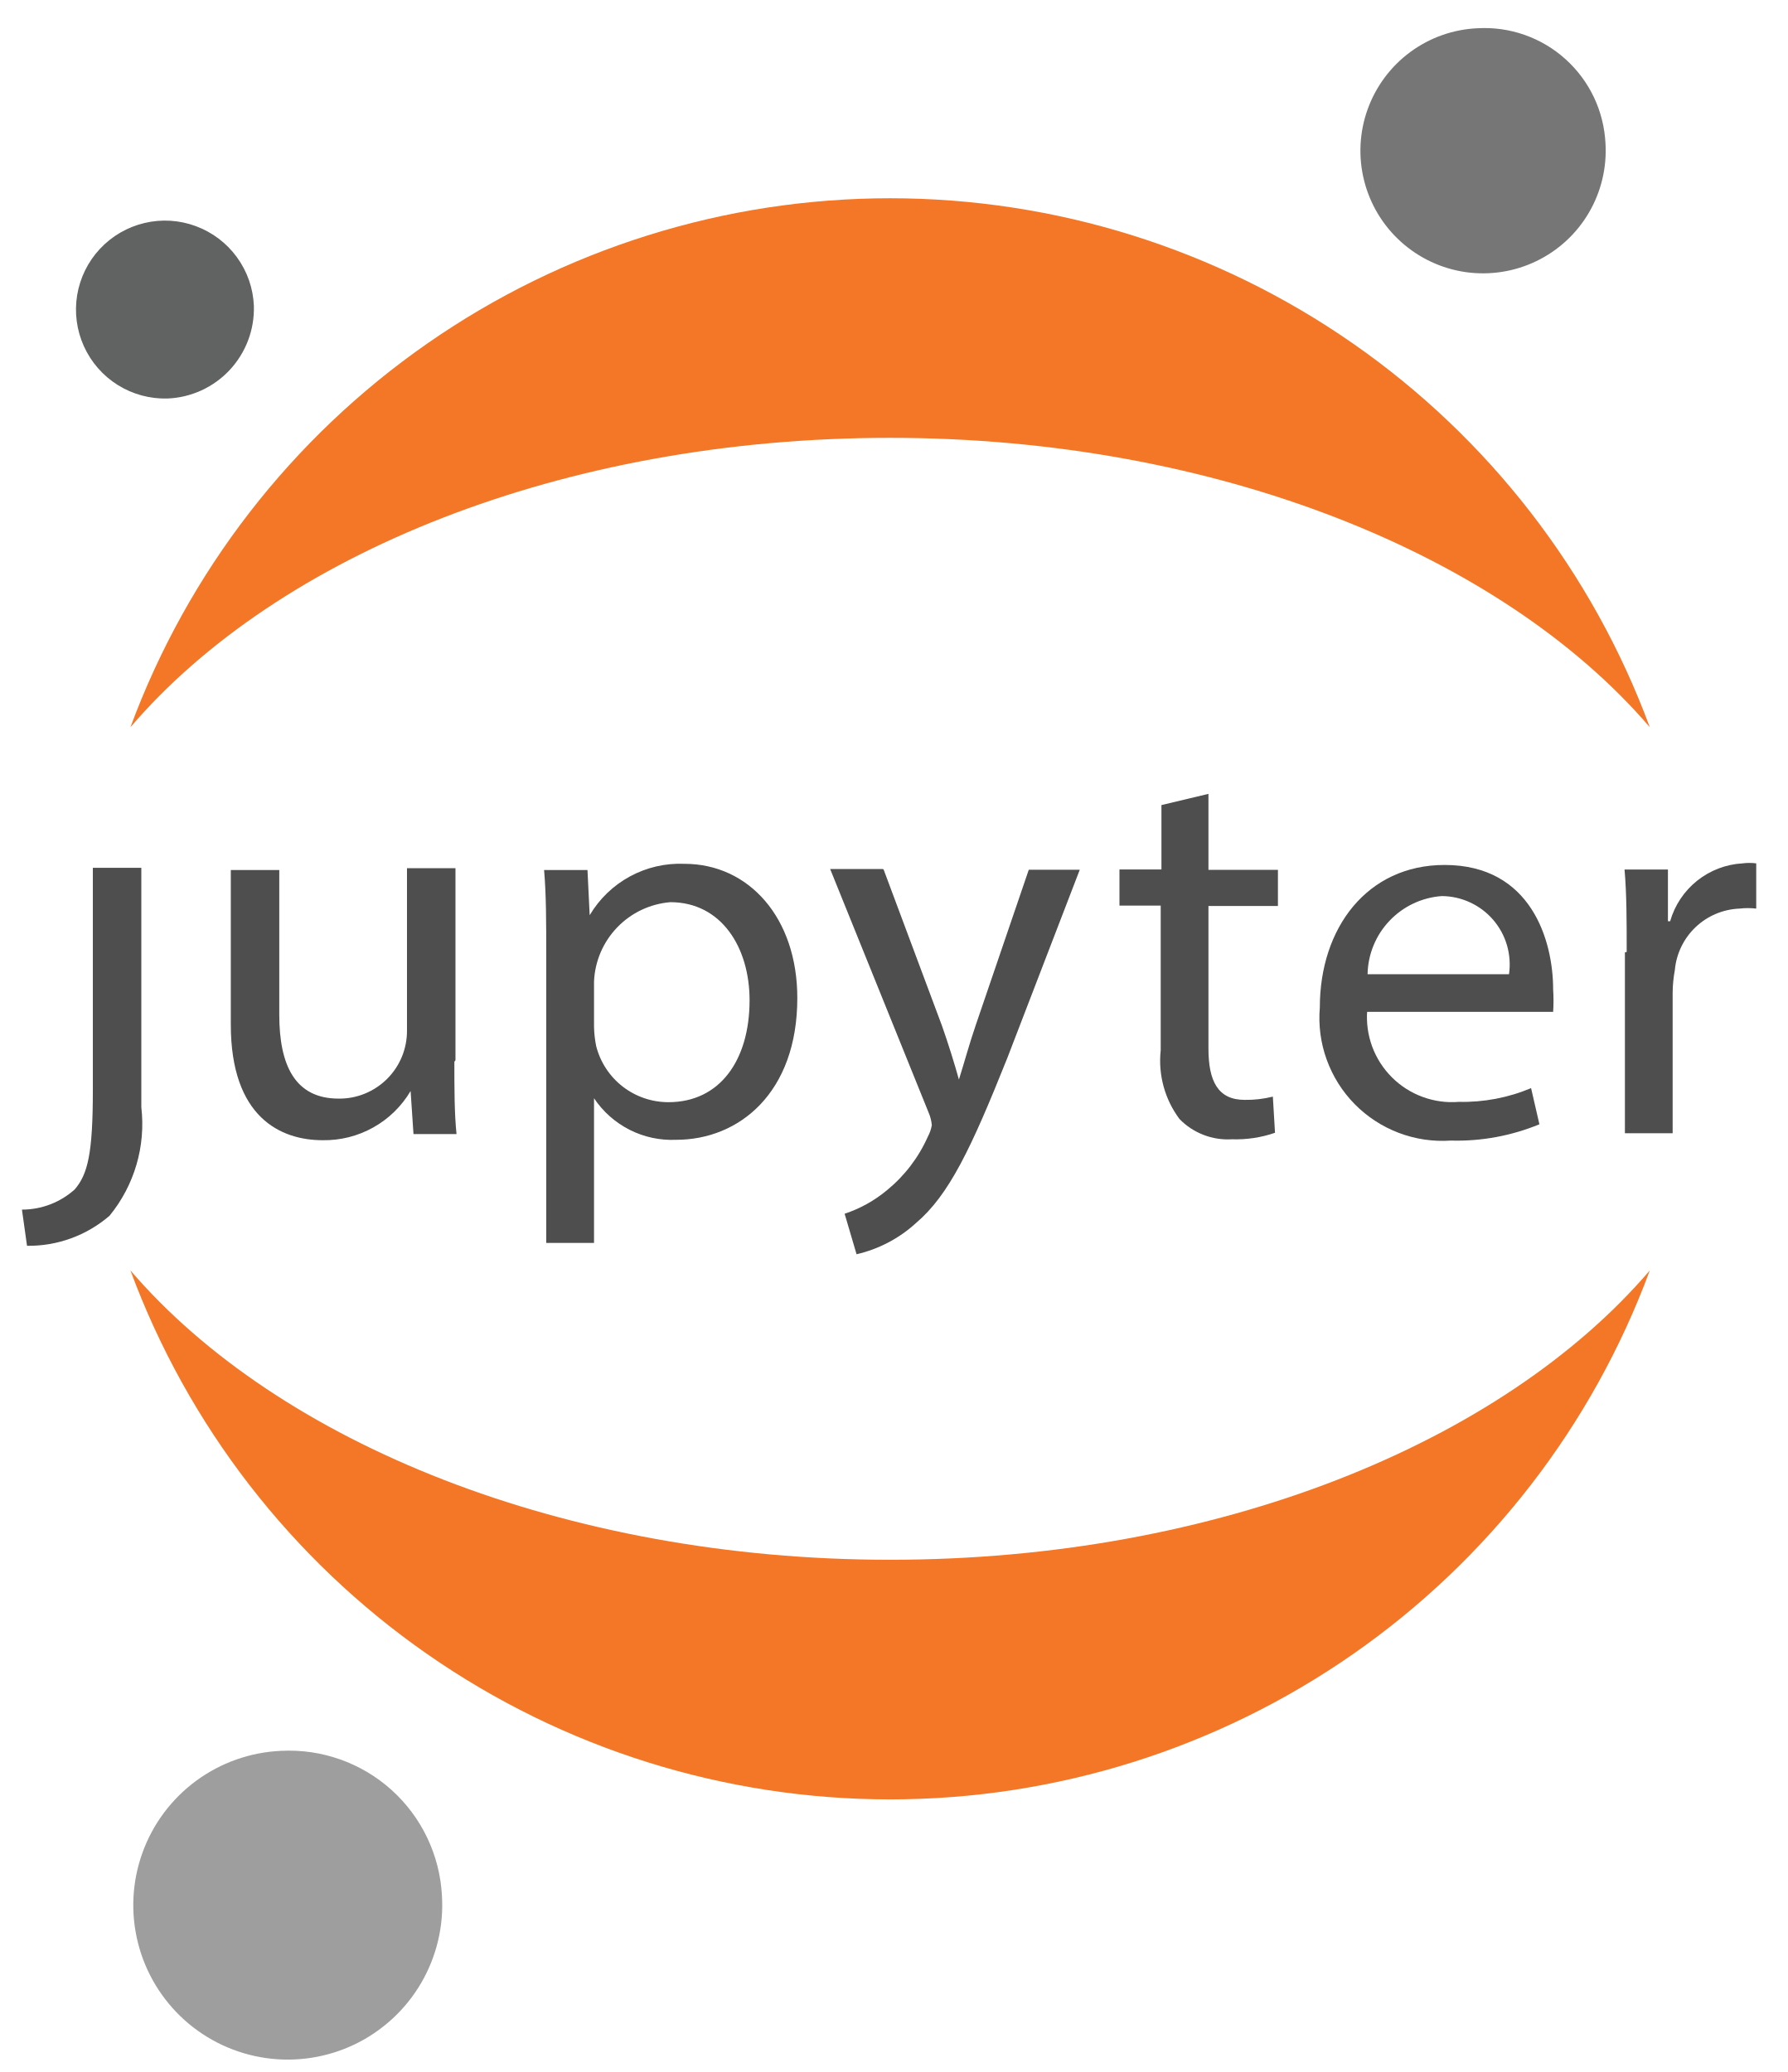
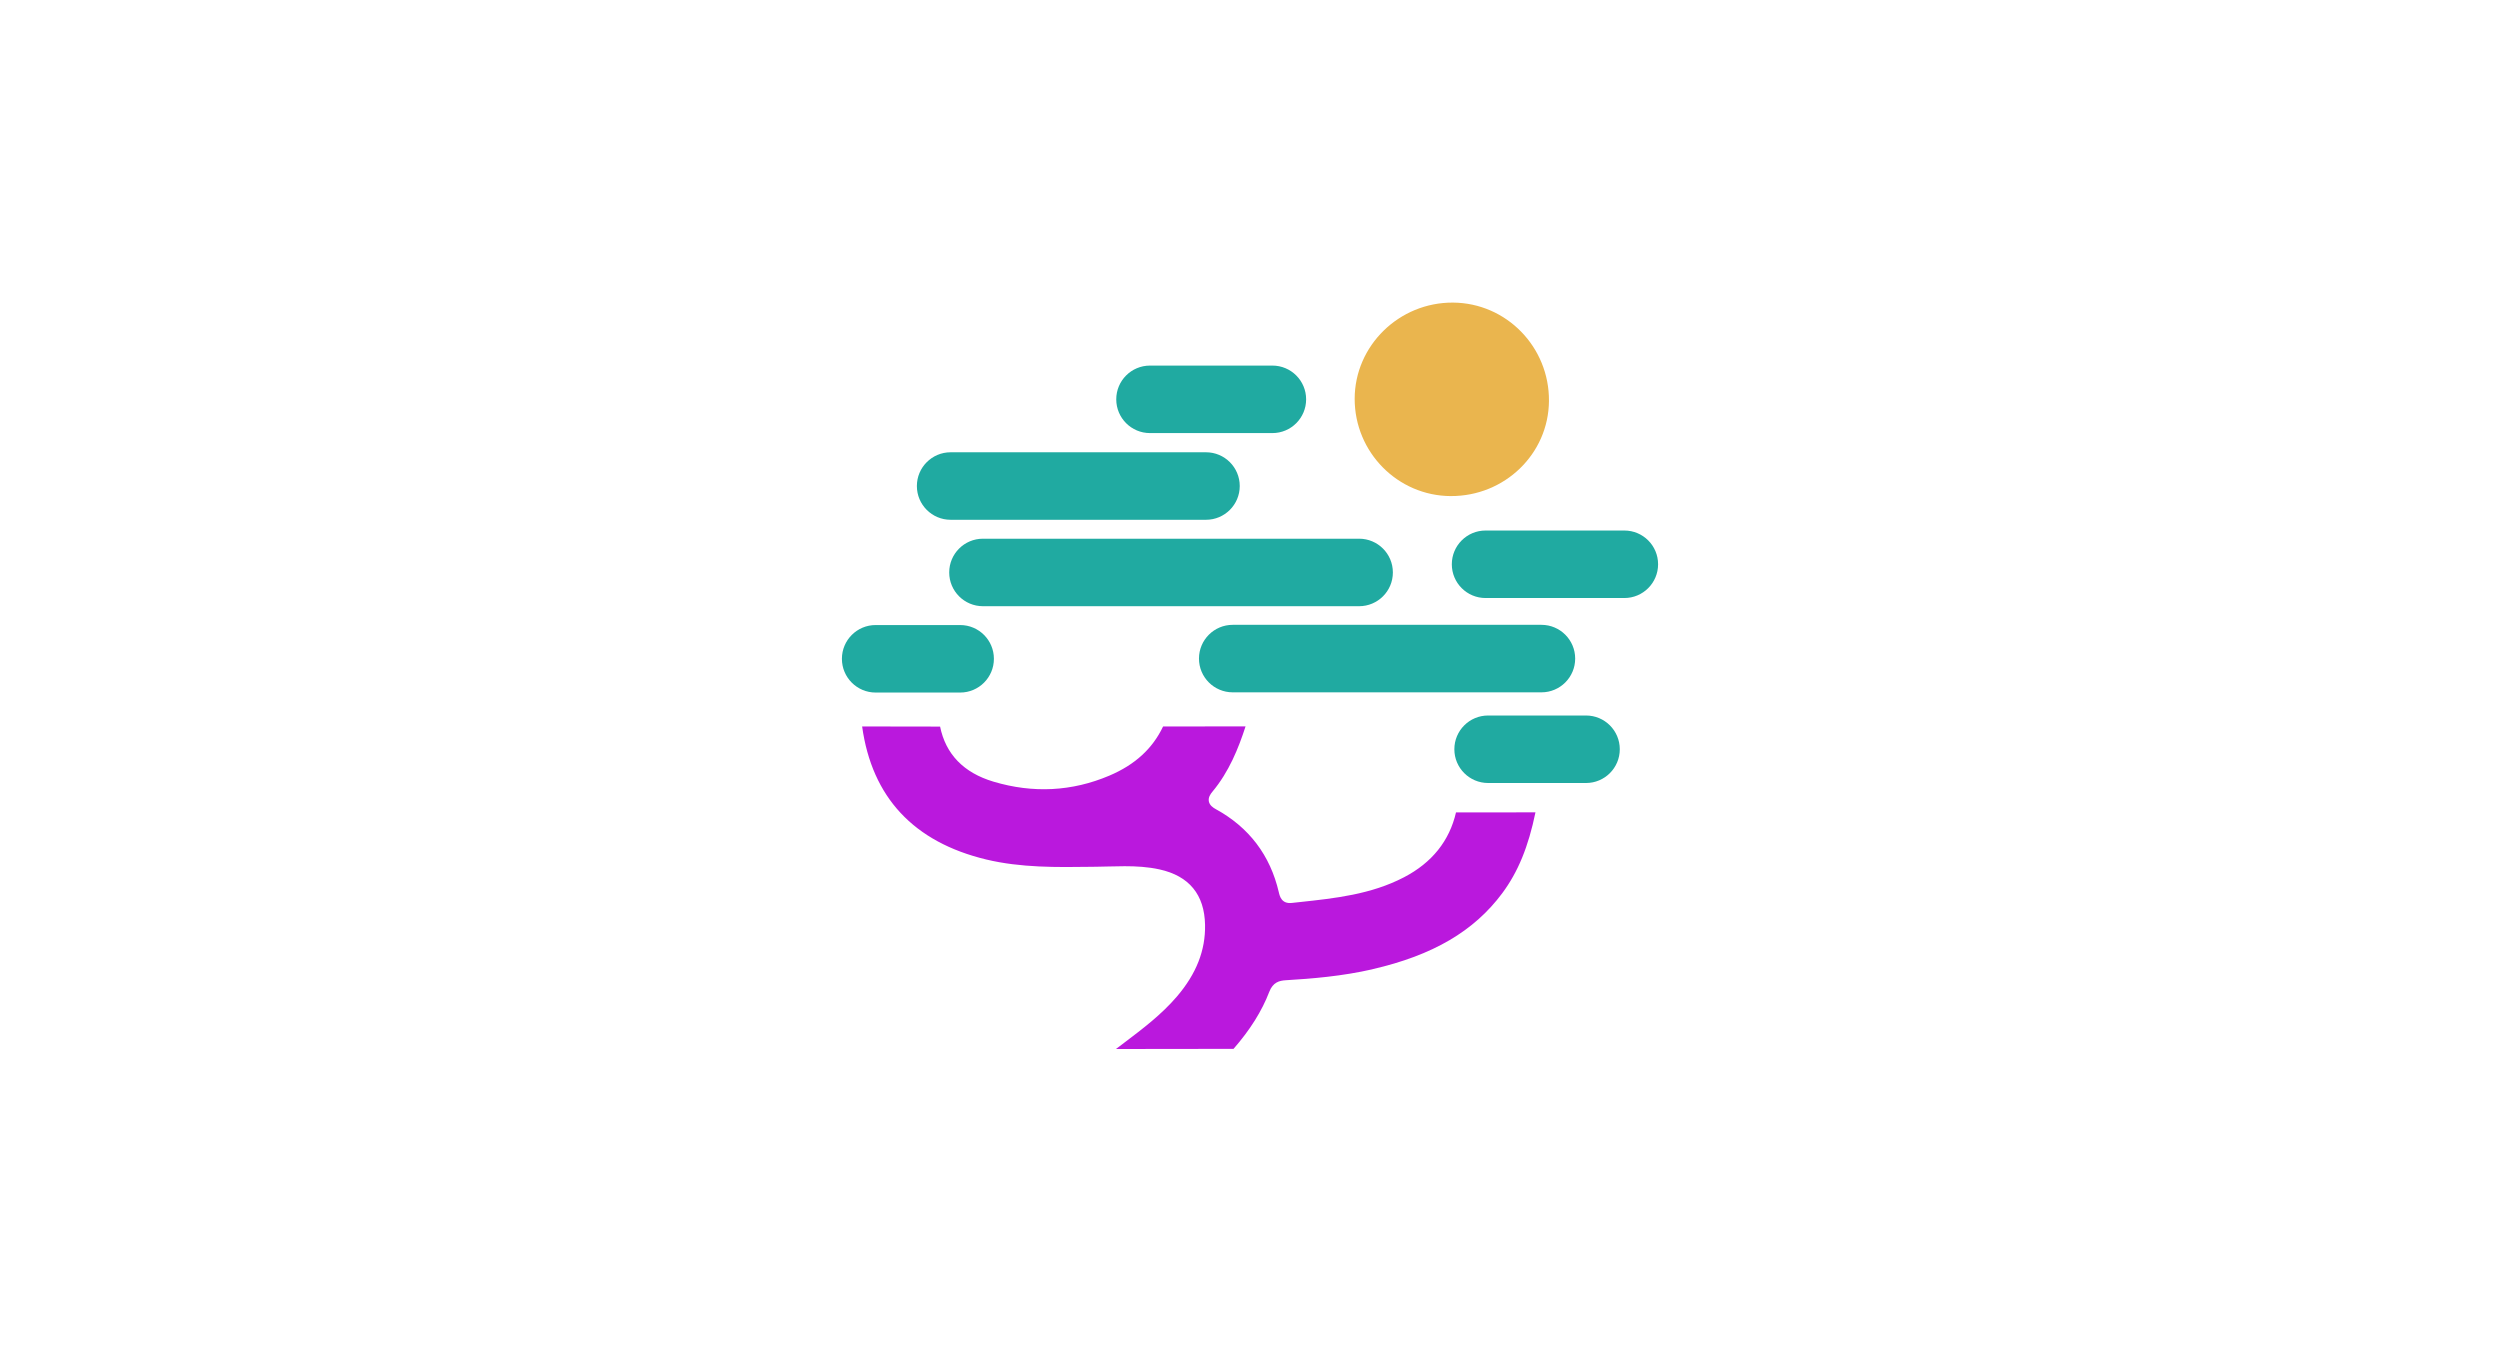
- <svg xmlns="http://www.w3.org/2000/svg" xmlns:xlink="http://www.w3.org/1999/xlink" width="44" height="51" viewBox="0 0 44 51" version="2.0">
-   <g id="Canvas" transform="translate(-1640 -2453)">
-     <g id="Group" style="mix-blend-mode:normal;">
-       <g id="Group" style="mix-blend-mode:normal;">
-         <g id="Group" style="mix-blend-mode:normal;">
-           <g id="g" style="mix-blend-mode:normal;">
-             <g id="path" style="mix-blend-mode:normal;">
-               <g id="path9 fill" style="mix-blend-mode:normal;">
-                 <use xlink:href="#path0_fill" transform="translate(1640.54 2474.36)" fill="#4E4E4E" style="mix-blend-mode:normal;" />
-               </g>
-             </g>
-             <g id="path" style="mix-blend-mode:normal;">
-               <g id="path10 fill" style="mix-blend-mode:normal;">
-                 <use xlink:href="#path1_fill" transform="translate(1645.68 2474.37)" fill="#4E4E4E" style="mix-blend-mode:normal;" />
-               </g>
-             </g>
-             <g id="path" style="mix-blend-mode:normal;">
-               <g id="path11 fill" style="mix-blend-mode:normal;">
-                 <use xlink:href="#path2_fill" transform="translate(1653.39 2474.26)" fill="#4E4E4E" style="mix-blend-mode:normal;" />
-               </g>
-             </g>
-             <g id="path" style="mix-blend-mode:normal;">
-               <g id="path12 fill" style="mix-blend-mode:normal;">
-                 <use xlink:href="#path3_fill" transform="translate(1660.43 2474.39)" fill="#4E4E4E" style="mix-blend-mode:normal;" />
-               </g>
-             </g>
-             <g id="path" style="mix-blend-mode:normal;">
-               <g id="path13 fill" style="mix-blend-mode:normal;">
-                 <use xlink:href="#path4_fill" transform="translate(1667.55 2472.54)" fill="#4E4E4E" style="mix-blend-mode:normal;" />
-               </g>
-             </g>
-             <g id="path" style="mix-blend-mode:normal;">
-               <g id="path14 fill" style="mix-blend-mode:normal;">
-                 <use xlink:href="#path5_fill" transform="translate(1672.47 2474.29)" fill="#4E4E4E" style="mix-blend-mode:normal;" />
-               </g>
-             </g>
-             <g id="path" style="mix-blend-mode:normal;">
-               <g id="path15 fill" style="mix-blend-mode:normal;">
-                 <use xlink:href="#path6_fill" transform="translate(1679.98 2474.24)" fill="#4E4E4E" style="mix-blend-mode:normal;" />
-               </g>
-             </g>
-           </g>
-         </g>
-         <g id="g" style="mix-blend-mode:normal;">
-           <g id="path" style="mix-blend-mode:normal;">
-             <g id="path16 fill" style="mix-blend-mode:normal;">
-               <use xlink:href="#path7_fill" transform="translate(1673.48 2453.69)" fill="#767677" style="mix-blend-mode:normal;" />
-             </g>
-           </g>
-           <g id="path" style="mix-blend-mode:normal;">
-             <g id="path17 fill" style="mix-blend-mode:normal;">
-               <use xlink:href="#path8_fill" transform="translate(1643.21 2484.27)" fill="#F37726" style="mix-blend-mode:normal;" />
-             </g>
-           </g>
-           <g id="path" style="mix-blend-mode:normal;">
-             <g id="path18 fill" style="mix-blend-mode:normal;">
-               <use xlink:href="#path9_fill" transform="translate(1643.21 2457.88)" fill="#F37726" style="mix-blend-mode:normal;" />
-             </g>
-           </g>
-           <g id="path" style="mix-blend-mode:normal;">
-             <g id="path19 fill" style="mix-blend-mode:normal;">
-               <use xlink:href="#path10_fill" transform="translate(1643.28 2496.09)" fill="#9E9E9E" style="mix-blend-mode:normal;" />
-             </g>
-           </g>
-           <g id="path" style="mix-blend-mode:normal;">
-             <g id="path20 fill" style="mix-blend-mode:normal;">
-               <use xlink:href="#path11_fill" transform="translate(1641.87 2458.43)" fill="#616262" style="mix-blend-mode:normal;" />
-             </g>
-           </g>
-         </g>
-       </g>
-     </g>
-   </g>
+ <svg xmlns="http://www.w3.org/2000/svg" id="Layer_1" viewBox="0 0 1189.2 642.9">
  <defs>
-     <path id="path0_fill" d="M 1.745 5.475C 1.745 7.033 1.62 7.541 1.3 7.915C 0.943 8.236 0.48 8.414 0 8.413L 0.125 9.304C 0.869 9.314 1.591 9.051 2.155 8.565C 2.458 8.195 2.683 7.768 2.818 7.309C 2.953 6.85 2.993 6.369 2.938 5.894L 2.938 0L 1.745 0L 1.745 5.44L 1.745 5.475Z" />
-     <path id="path1_fill" d="M 5.502 4.763C 5.502 5.431 5.502 6.027 5.555 6.544L 4.496 6.544L 4.425 5.484C 4.203 5.859 3.886 6.169 3.506 6.381C 3.126 6.594 2.697 6.702 2.261 6.695C 1.229 6.695 0 6.134 0 3.846L 0 0.045L 1.193 0.045L 1.193 3.606C 1.193 4.843 1.576 5.671 2.653 5.671C 2.875 5.674 3.095 5.632 3.3 5.548C 3.505 5.464 3.691 5.34 3.848 5.184C 4.005 5.027 4.129 4.84 4.213 4.635C 4.296 4.43 4.338 4.21 4.336 3.989L 4.336 0L 5.529 0L 5.529 4.727L 5.502 4.763Z" />
-     <path id="path2_fill" d="M 0.053 2.273C 0.053 1.445 0.053 0.768 0 0.154L 1.068 0.154L 1.122 1.267C 1.36 0.865 1.702 0.535 2.113 0.312C 2.524 0.089 2.988 -0.018 3.454 0.002C 5.039 0.002 6.232 1.329 6.232 3.305C 6.232 5.638 4.799 6.795 3.25 6.795C 2.853 6.813 2.459 6.728 2.105 6.549C 1.751 6.369 1.449 6.102 1.229 5.772L 1.229 5.772L 1.229 9.333L 0.053 9.333L 0.053 2.299L 0.053 2.273ZM 1.229 4.009C 1.232 4.17 1.25 4.331 1.282 4.489C 1.383 4.885 1.613 5.235 1.935 5.485C 2.258 5.735 2.655 5.87 3.063 5.869C 4.318 5.869 5.057 4.846 5.057 3.359C 5.057 2.059 4.362 0.946 3.107 0.946C 2.61 0.987 2.145 1.207 1.8 1.566C 1.454 1.925 1.251 2.398 1.229 2.896L 1.229 4.009Z" />
-     <path id="path3_fill" d="M 1.318 0.018L 2.751 3.855C 2.902 4.282 3.063 4.799 3.169 5.182C 3.294 4.79 3.428 4.291 3.588 3.828L 4.888 0.018L 6.143 0.018L 4.362 4.647C 3.472 6.873 2.929 8.022 2.11 8.716C 1.697 9.093 1.194 9.357 0.65 9.482L 0.356 8.485C 0.737 8.359 1.09 8.163 1.398 7.906C 1.832 7.552 2.177 7.1 2.404 6.588C 2.452 6.499 2.486 6.403 2.502 6.303C 2.492 6.196 2.465 6.091 2.422 5.992L 0 0L 1.3 0L 1.318 0.018Z" />
-     <path id="path4_fill" d="M 2.19 0L 2.19 1.87L 3.9 1.87L 3.9 2.76L 2.19 2.76L 2.19 6.268C 2.19 7.069 2.422 7.532 3.08 7.532C 3.314 7.536 3.548 7.509 3.775 7.452L 3.828 8.342C 3.488 8.46 3.129 8.514 2.769 8.502C 2.53 8.517 2.292 8.48 2.069 8.394C 1.846 8.308 1.644 8.175 1.478 8.004C 1.115 7.519 0.95 6.914 1.015 6.312L 1.015 2.751L 0 2.751L 0 1.861L 1.033 1.861L 1.033 0.276L 2.19 0Z" />
-     <path id="path5_fill" d="M 1.177 3.579C 1.153 3.881 1.195 4.185 1.299 4.469C 1.404 4.753 1.569 5.011 1.783 5.225C 1.997 5.44 2.256 5.605 2.54 5.709C 2.824 5.814 3.128 5.856 3.43 5.831C 4.04 5.845 4.647 5.73 5.21 5.493L 5.415 6.383C 4.724 6.668 3.981 6.805 3.234 6.784C 2.798 6.814 2.361 6.749 1.953 6.594C 1.545 6.439 1.175 6.198 0.869 5.887C 0.563 5.576 0.328 5.202 0.18 4.791C 0.031 4.381 -0.026 3.943 0.011 3.508C 0.011 1.549 1.177 0 3.082 0C 5.219 0 5.753 1.87 5.753 3.063C 5.765 3.246 5.765 3.431 5.753 3.615L 1.15 3.615L 1.177 3.579ZM 4.667 2.689C 4.701 2.451 4.684 2.208 4.617 1.977C 4.55 1.746 4.434 1.533 4.277 1.35C 4.12 1.168 3.926 1.022 3.707 0.921C 3.489 0.82 3.252 0.767 3.011 0.766C 2.522 0.801 2.064 1.018 1.726 1.374C 1.388 1.729 1.196 2.198 1.186 2.689L 4.667 2.689Z" />
-     <path id="path6_fill" d="M 0.053 2.192C 0.053 1.427 0.053 0.768 0 0.162L 1.068 0.162L 1.068 1.436L 1.122 1.436C 1.234 1.043 1.466 0.694 1.785 0.439C 2.104 0.184 2.494 0.034 2.902 0.011C 3.015 -0.004 3.128 -0.004 3.241 0.011L 3.241 1.124C 3.105 1.108 2.967 1.108 2.831 1.124C 2.427 1.14 2.042 1.302 1.749 1.58C 1.456 1.859 1.274 2.235 1.238 2.637C 1.204 2.82 1.186 3.004 1.184 3.189L 1.184 6.653L 0.009 6.653L 0.009 2.201L 0.053 2.192Z" />
-     <path id="path7_fill" d="M 6.031 2.836C 6.067 3.434 5.925 4.029 5.622 4.546C 5.319 5.063 4.869 5.478 4.329 5.738C 3.789 5.999 3.184 6.092 2.591 6.008C 1.998 5.923 1.443 5.663 0.998 5.262C 0.553 4.861 0.237 4.337 0.091 3.755C -0.055 3.174 -0.025 2.563 0.178 1.999C 0.381 1.435 0.747 0.944 1.229 0.589C 1.712 0.234 2.289 0.03 2.888 0.005C 3.28 -0.017 3.673 0.039 4.044 0.17C 4.415 0.301 4.756 0.503 5.048 0.767C 5.34 1.03 5.577 1.348 5.746 1.703C 5.914 2.058 6.011 2.443 6.031 2.836L 6.031 2.836Z" />
-     <path id="path8_fill" d="M 18.696 7.122C 10.684 7.122 3.641 4.247 0 0C 1.413 3.82 3.962 7.116 7.305 9.444C 10.647 11.772 14.623 13.02 18.696 13.02C 22.77 13.02 26.745 11.772 30.088 9.444C 33.43 7.116 35.98 3.82 37.392 4.0486e-13C 33.76 4.247 26.744 7.122 18.696 7.122Z" />
-     <path id="path9_fill" d="M 18.696 5.897C 26.709 5.897 33.751 8.773 37.392 13.02C 35.98 9.199 33.43 5.903 30.088 3.576C 26.745 1.248 22.77 4.0486e-13 18.696 0C 14.623 4.0486e-13 10.647 1.248 7.305 3.576C 3.962 5.903 1.413 9.199 0 13.02C 3.641 8.764 10.648 5.897 18.696 5.897Z" />
-     <path id="path10_fill" d="M 7.596 3.567C 7.643 4.32 7.464 5.07 7.083 5.722C 6.703 6.373 6.136 6.897 5.457 7.226C 4.777 7.554 4.015 7.673 3.268 7.567C 2.52 7.461 1.822 7.135 1.26 6.631C 0.699 6.126 0.3 5.466 0.116 4.734C -0.069 4.002 -0.032 3.232 0.223 2.521C 0.477 1.81 0.938 1.192 1.545 0.744C 2.153 0.296 2.88 0.039 3.634 0.005C 4.128 -0.021 4.622 0.05 5.089 0.215C 5.555 0.379 5.985 0.634 6.353 0.965C 6.721 1.296 7.02 1.696 7.233 2.142C 7.446 2.589 7.57 3.073 7.596 3.567L 7.596 3.567Z" />
-     <path id="path11_fill" d="M 2.251 4.379C 1.819 4.391 1.393 4.275 1.027 4.046C 0.661 3.817 0.371 3.484 0.194 3.091C 0.016 2.697 -0.041 2.259 0.029 1.833C 0.1 1.407 0.294 1.011 0.589 0.696C 0.884 0.38 1.266 0.158 1.686 0.059C 2.106 -0.041 2.546 -0.014 2.951 0.137C 3.356 0.287 3.708 0.553 3.962 0.903C 4.216 1.252 4.361 1.669 4.378 2.1C 4.395 2.684 4.181 3.25 3.783 3.677C 3.385 4.104 2.834 4.356 2.251 4.379Z" />
+     <style>.cls-1{fill:#eab54e;}.cls-2{fill:#ba18dd;}.cls-3{fill:#20aaa1;}</style>
  </defs>
+   <rect class="cls-3" x="690.6" y="252.36" width="98.12" height="32.11" rx="16.05" ry="16.05" />
+   <rect class="cls-3" x="691.81" y="340.35" width="78.69" height="32.11" rx="16.05" ry="16.05" />
+   <rect class="cls-3" x="451.52" y="256.25" width="211.04" height="32.11" rx="16.05" ry="16.05" />
+   <rect class="cls-3" x="436.14" y="215.14" width="153.58" height="32.11" rx="16.05" ry="16.05" />
+   <rect class="cls-3" x="400.48" y="297.32" width="72.3" height="32.11" rx="16.05" ry="16.05" />
+   <rect class="cls-3" x="530.98" y="173.9" width="90.32" height="32.11" rx="16.05" ry="16.05" />
+   <rect class="cls-3" x="570.33" y="297.22" width="178.95" height="32.11" rx="16.05" ry="16.05" />
+   <path class="cls-2" d="M652.89,461.02c28.69-6.6,48.29-18.08,61.71-36.15,7.49-10.09,12.41-22.03,15.79-38.45l-37.8,.03c-3.12,13.55-11.43,23.92-24.73,30.85-15.65,8.16-32.85,10-49.49,11.79-1.29,.14-2.59,.28-3.88,.42-4.88,.54-5.76-3.25-6.18-5.07-4.09-17.61-14.18-30.91-29.98-39.54-1.25-.68-2.95-1.81-3.31-3.71-.35-1.85,.74-3.45,1.73-4.63,7.9-9.45,12.43-20.79,15.73-31.02l-39.22,.02c-5.01,10.56-13.38,18.22-25.55,23.39-17.74,7.54-36.29,8.5-55.13,2.87-14.18-4.24-22.72-13.05-25.4-26.2l-37.08-.06c4.68,33.7,24.52,54.98,59.01,63.28,16.47,3.96,33.66,3.71,50.28,3.48l2.59-.04c1.75-.02,3.5-.07,5.25-.11,2.56-.07,5.16-.13,7.76-.13,5.49,0,11.05,.3,16.57,1.52,14.1,3.11,21.39,11.99,21.66,26.38,.23,12.12-4.14,23.26-13.37,34.07-7.34,8.59-16.3,15.36-24.96,21.91-1.34,1.01-2.7,2.04-4.05,3.07l55.93-.07c7.93-9.1,13.5-18,17.01-27.16,1.73-4.52,4.78-5.3,7.83-5.48,12.34-.73,26.9-1.92,41.29-5.23Z" />
+   <path class="cls-1" d="M690.1,235.97c25.65,.12,46.51-20.07,46.71-45.22,.21-25.66-20.26-46.65-45.65-46.81-25.63-.16-46.74,20.49-46.77,45.75-.03,25.42,20.46,46.17,45.71,46.29Z" />
</svg>
